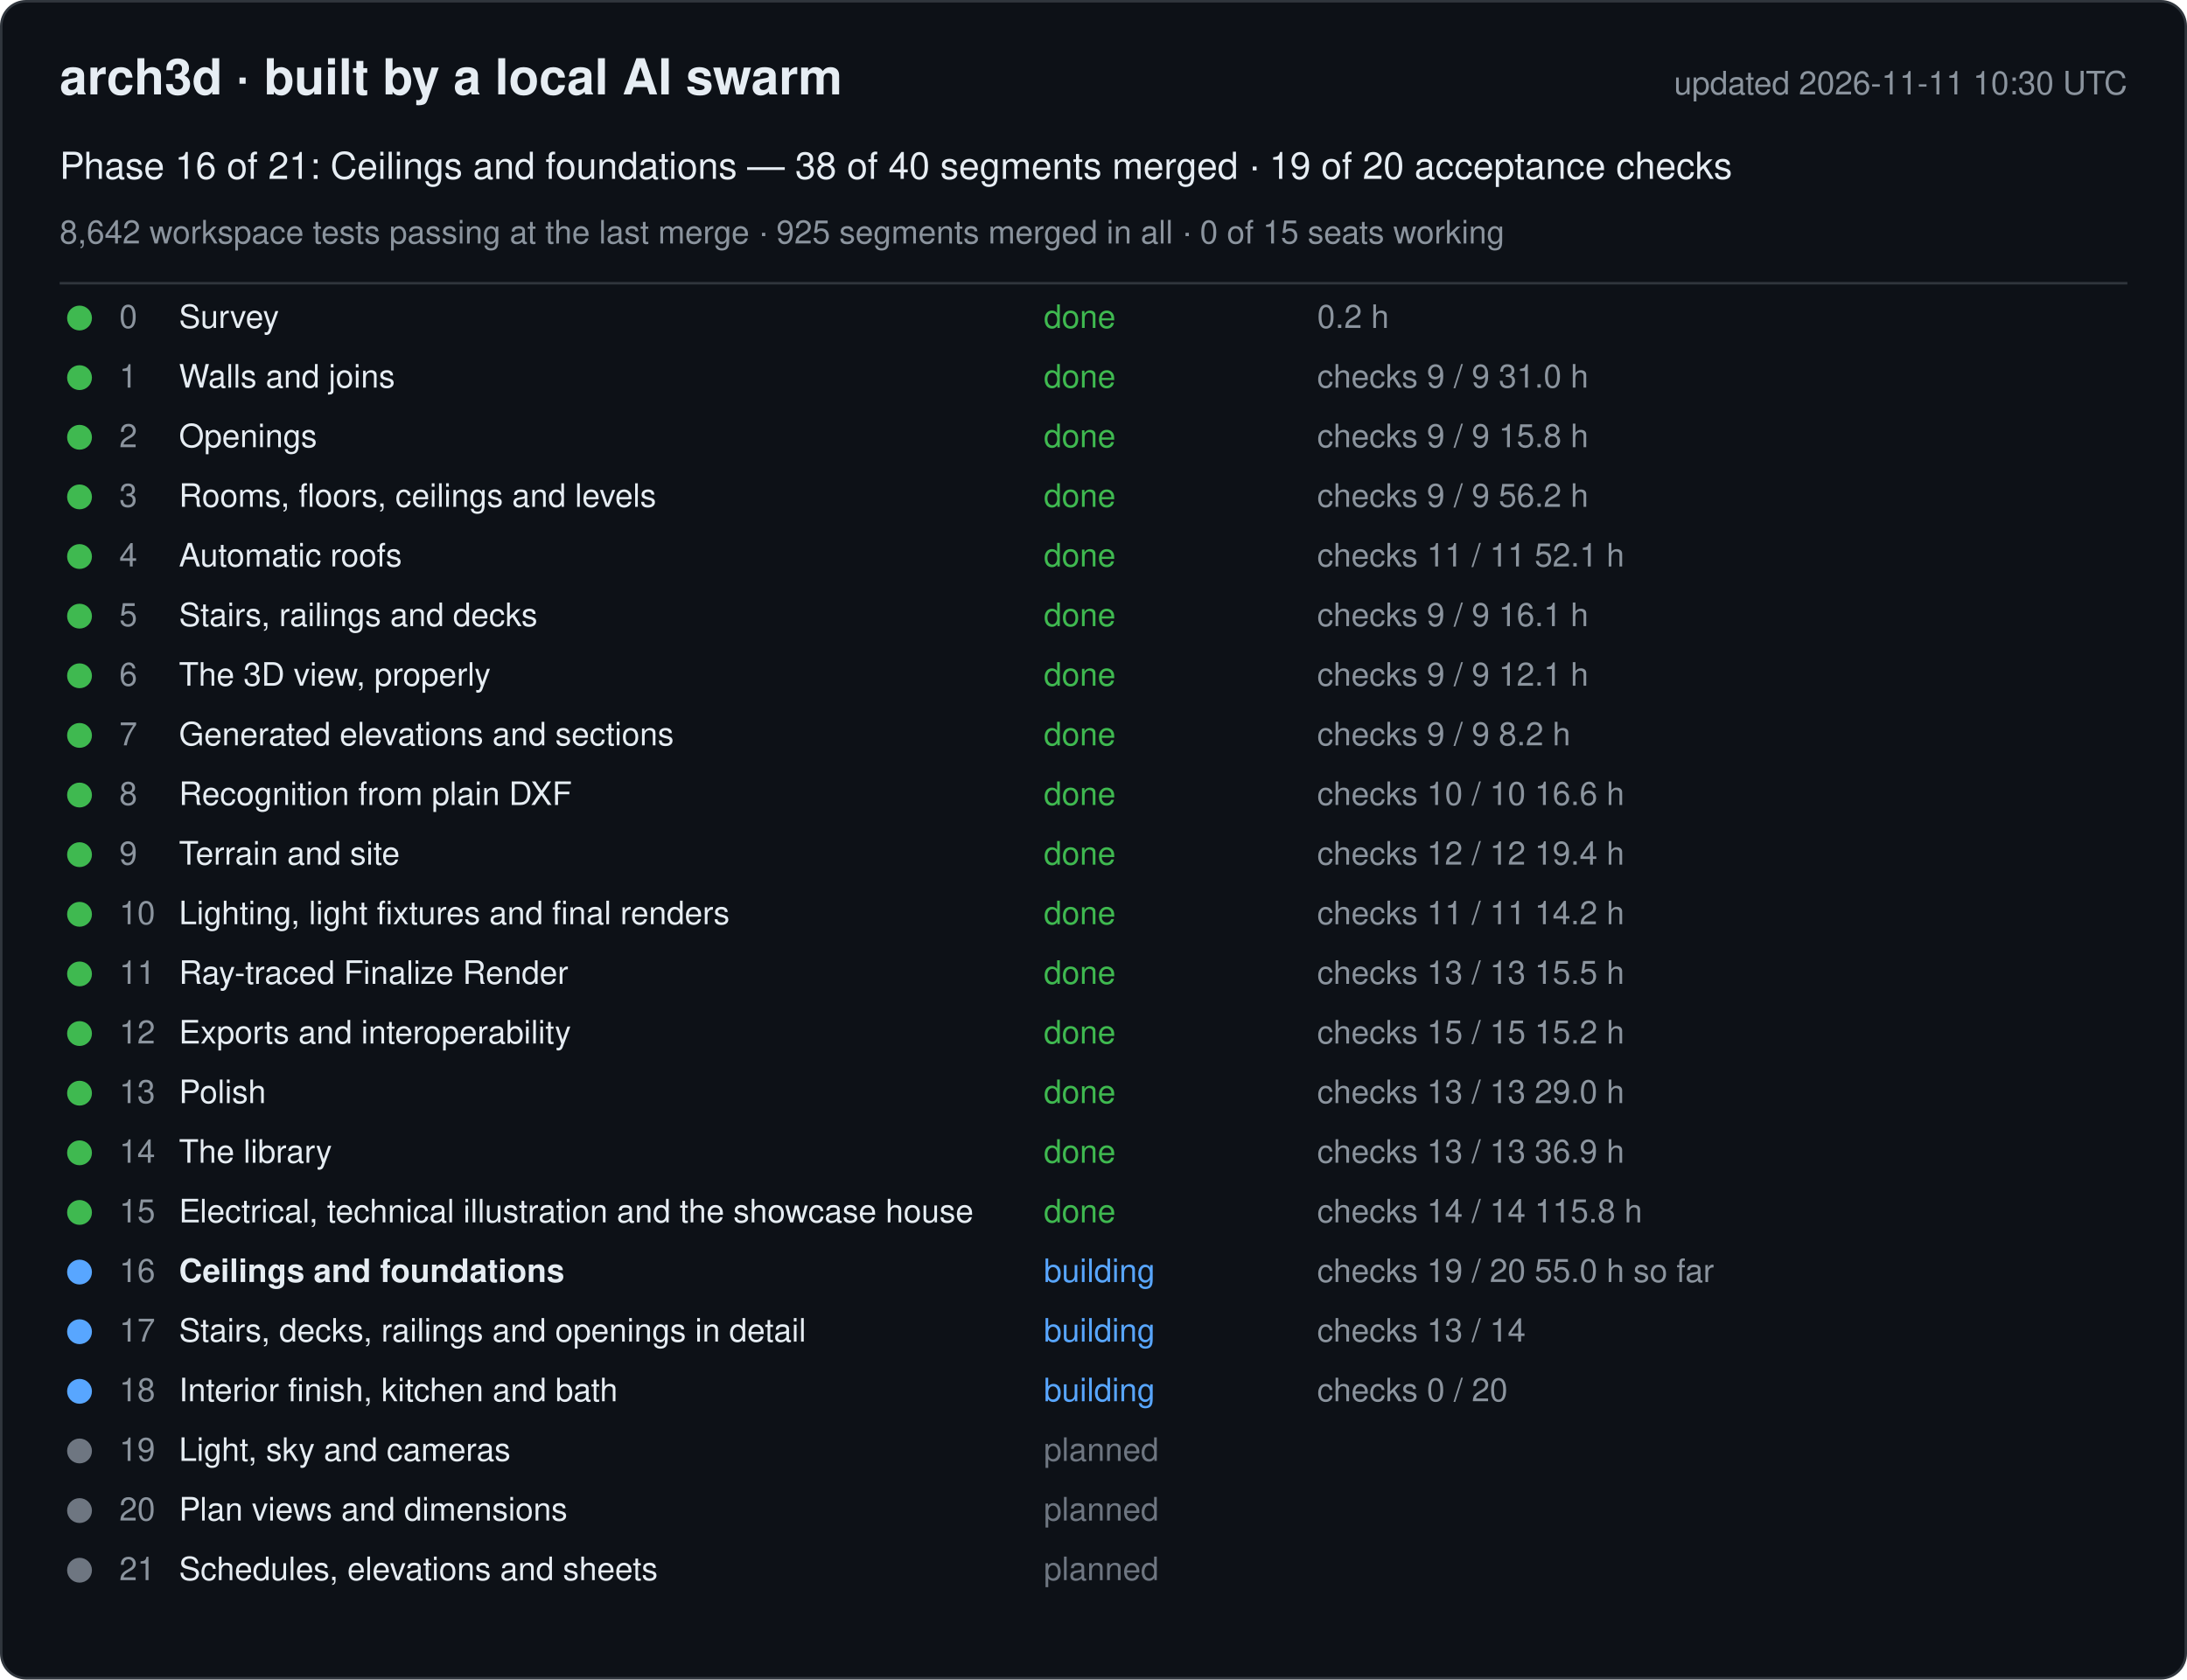
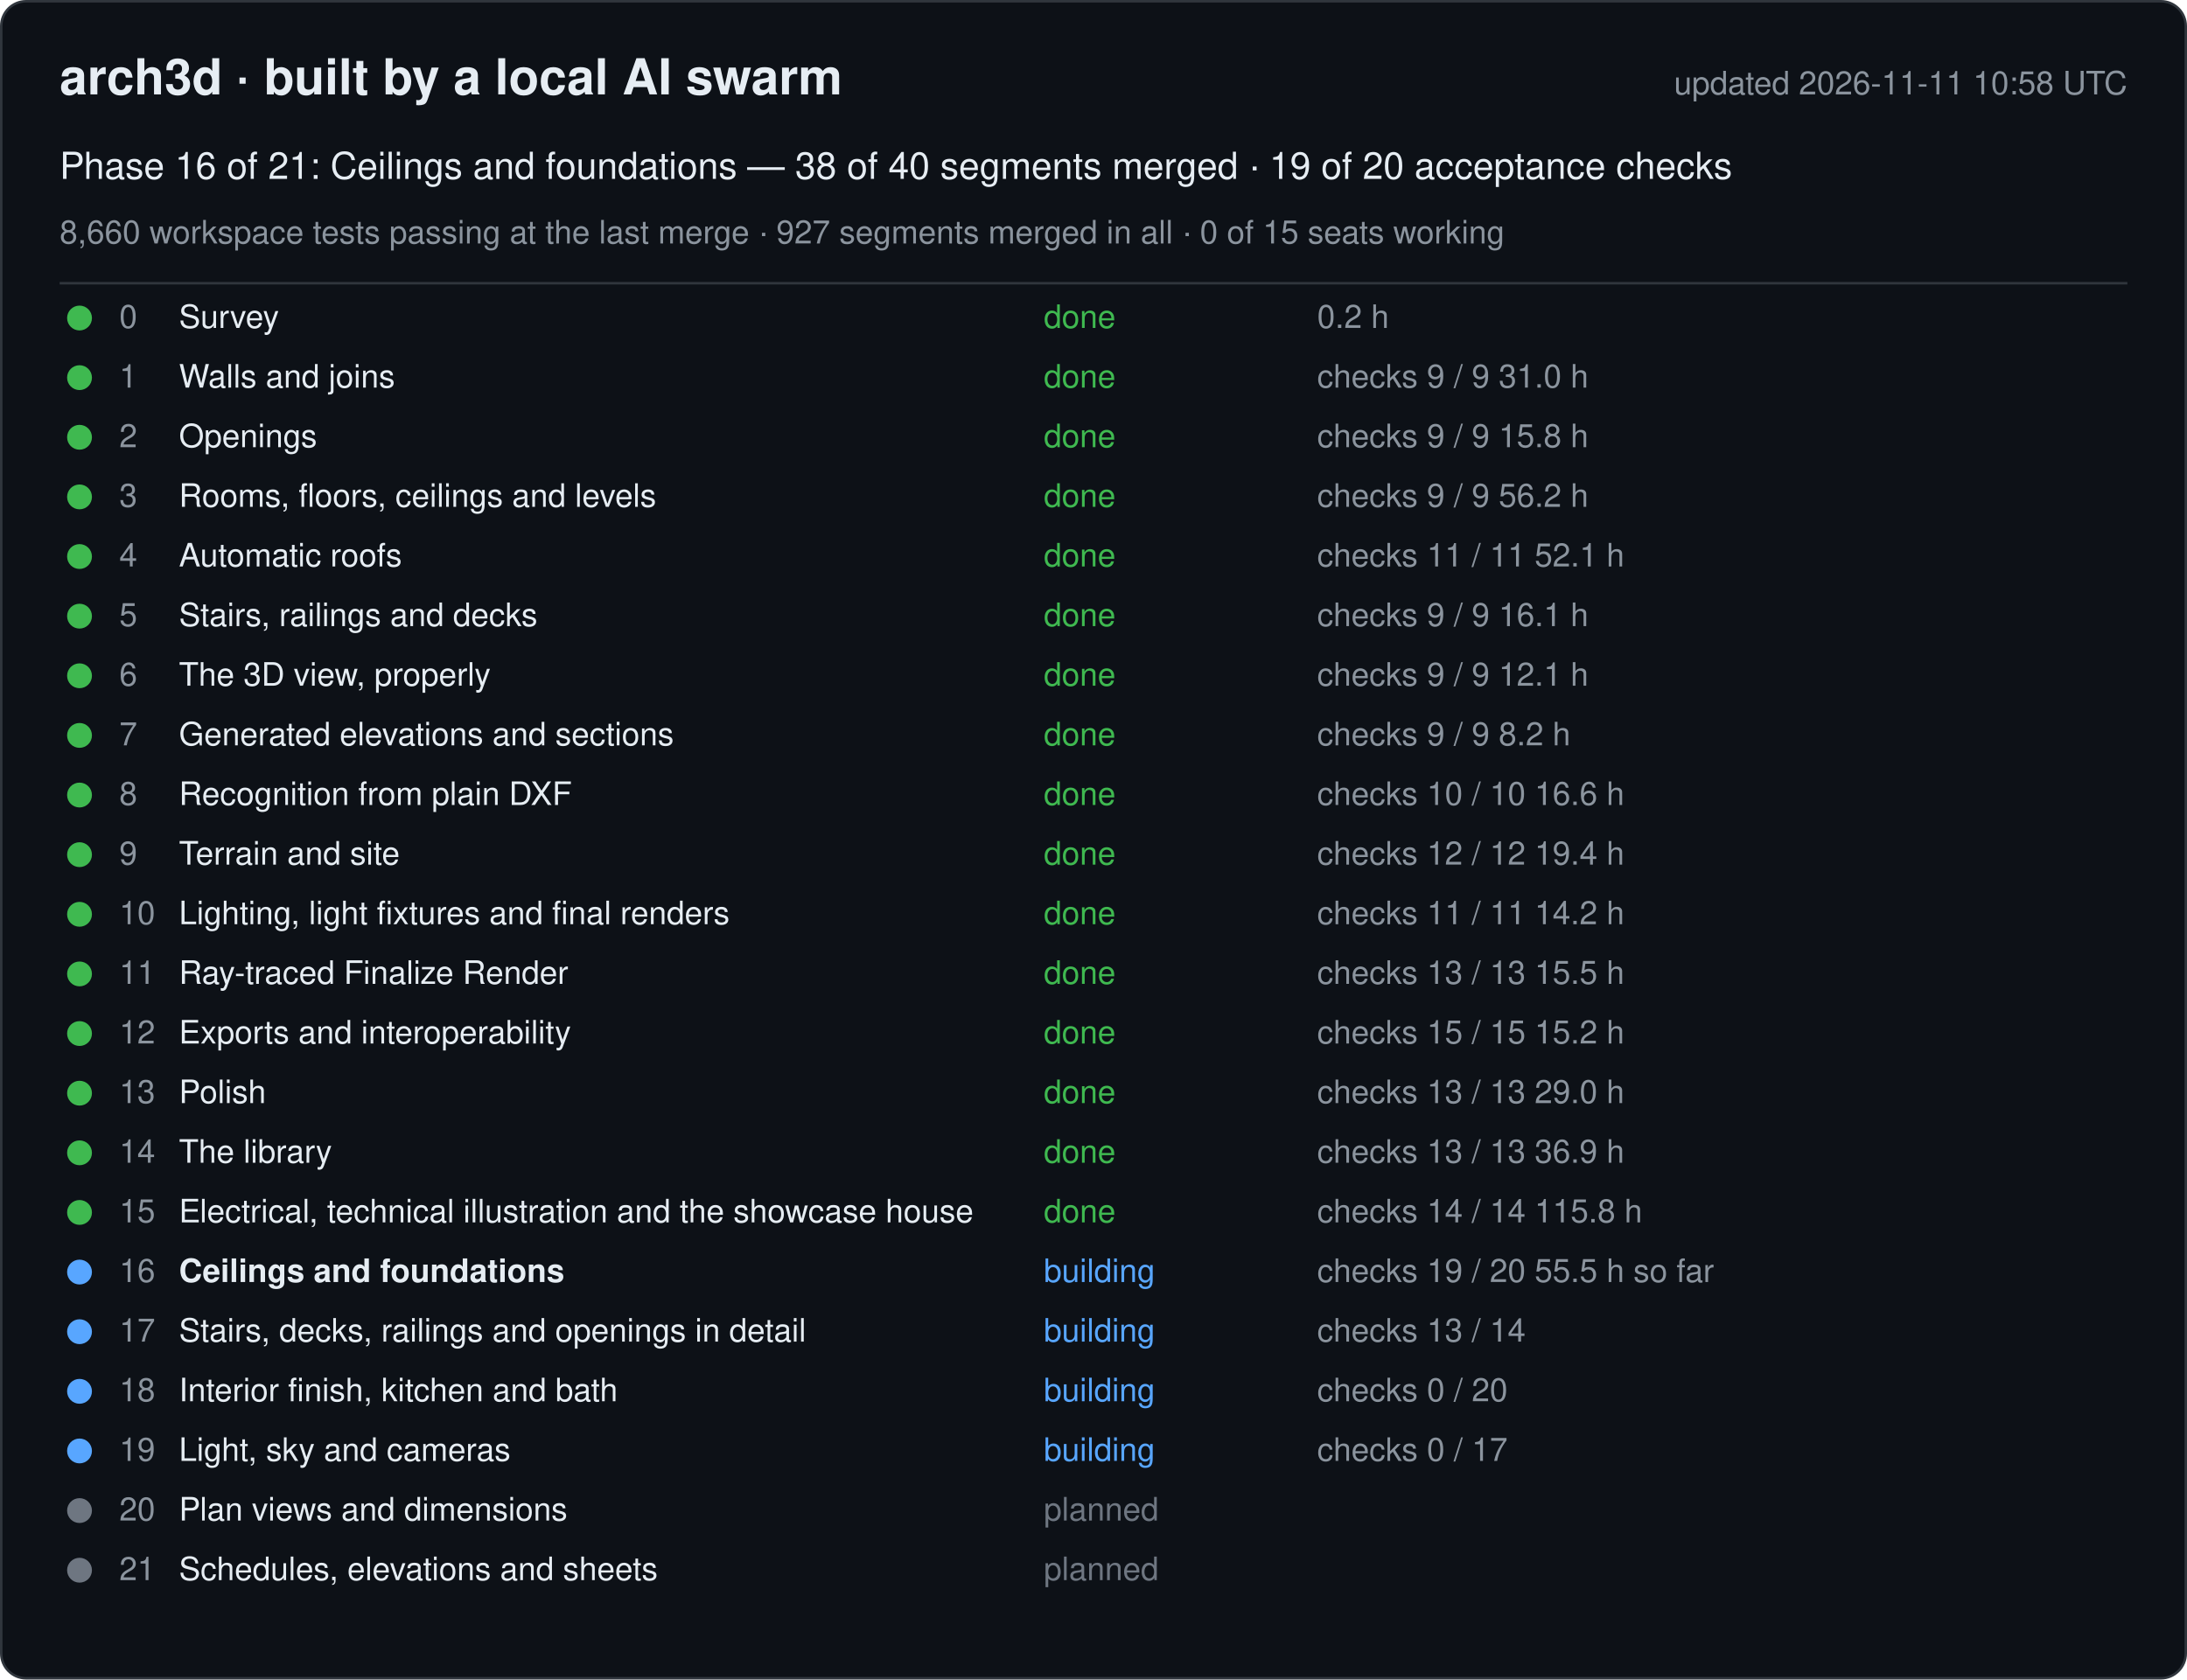
<svg xmlns="http://www.w3.org/2000/svg" width="880" height="676" viewBox="0 0 880 676" font-family="-apple-system, Segoe UI, Helvetica, Arial, sans-serif">
  <rect x="0.5" y="0.5" width="879" height="675" rx="10" fill="#0d1117" stroke="#30363d" />
  <text x="24" y="38" font-size="20" font-weight="600" fill="#e6edf3">arch3d · built by a local AI swarm</text>
-   <text x="856" y="38" font-size="13" fill="#8b949e" text-anchor="end">updated 2026-11-11 10:30 UTC</text>
+   <text x="856" y="38" font-size="13" fill="#8b949e" text-anchor="end">updated 2026-11-11 10:58 UTC</text>
  <text x="24" y="72" font-size="15" fill="#e6edf3">Phase 16 of 21: Ceilings and foundations — 38 of 40 segments merged · 19 of 20 acceptance checks</text>
-   <text x="24" y="98" font-size="13" fill="#8b949e">8,642 workspace tests passing at the last merge · 925 segments merged in all · 0 of 15 seats working</text>
+   <text x="24" y="98" font-size="13" fill="#8b949e">8,660 workspace tests passing at the last merge · 927 segments merged in all · 0 of 15 seats working</text>
  <line x1="24" y1="114" x2="856" y2="114" stroke="#30363d" />
  <g data-phase="0">
    <circle cx="32" cy="128" r="5" fill="#3fb950" />
    <text x="48" y="132" font-size="13" fill="#8b949e">0</text>
    <text x="72" y="132" font-size="13" fill="#e6edf3">Survey</text>
    <text x="420" y="132" font-size="13" fill="#3fb950">done</text>
    <text x="530" y="132" font-size="13" fill="#8b949e">0.2 h</text>
  </g>
  <g data-phase="1">
    <circle cx="32" cy="152" r="5" fill="#3fb950" />
    <text x="48" y="156" font-size="13" fill="#8b949e">1</text>
    <text x="72" y="156" font-size="13" fill="#e6edf3">Walls and joins</text>
    <text x="420" y="156" font-size="13" fill="#3fb950">done</text>
    <text x="530" y="156" font-size="13" fill="#8b949e">checks 9 / 9   31.0 h</text>
  </g>
  <g data-phase="2">
    <circle cx="32" cy="176" r="5" fill="#3fb950" />
    <text x="48" y="180" font-size="13" fill="#8b949e">2</text>
    <text x="72" y="180" font-size="13" fill="#e6edf3">Openings</text>
    <text x="420" y="180" font-size="13" fill="#3fb950">done</text>
    <text x="530" y="180" font-size="13" fill="#8b949e">checks 9 / 9   15.8 h</text>
  </g>
  <g data-phase="3">
    <circle cx="32" cy="200" r="5" fill="#3fb950" />
    <text x="48" y="204" font-size="13" fill="#8b949e">3</text>
    <text x="72" y="204" font-size="13" fill="#e6edf3">Rooms, floors, ceilings and levels</text>
    <text x="420" y="204" font-size="13" fill="#3fb950">done</text>
    <text x="530" y="204" font-size="13" fill="#8b949e">checks 9 / 9   56.2 h</text>
  </g>
  <g data-phase="4">
    <circle cx="32" cy="224" r="5" fill="#3fb950" />
    <text x="48" y="228" font-size="13" fill="#8b949e">4</text>
    <text x="72" y="228" font-size="13" fill="#e6edf3">Automatic roofs</text>
    <text x="420" y="228" font-size="13" fill="#3fb950">done</text>
    <text x="530" y="228" font-size="13" fill="#8b949e">checks 11 / 11   52.1 h</text>
  </g>
  <g data-phase="5">
    <circle cx="32" cy="248" r="5" fill="#3fb950" />
    <text x="48" y="252" font-size="13" fill="#8b949e">5</text>
    <text x="72" y="252" font-size="13" fill="#e6edf3">Stairs, railings and decks</text>
    <text x="420" y="252" font-size="13" fill="#3fb950">done</text>
    <text x="530" y="252" font-size="13" fill="#8b949e">checks 9 / 9   16.1 h</text>
  </g>
  <g data-phase="6">
    <circle cx="32" cy="272" r="5" fill="#3fb950" />
    <text x="48" y="276" font-size="13" fill="#8b949e">6</text>
    <text x="72" y="276" font-size="13" fill="#e6edf3">The 3D view, properly</text>
    <text x="420" y="276" font-size="13" fill="#3fb950">done</text>
    <text x="530" y="276" font-size="13" fill="#8b949e">checks 9 / 9   12.1 h</text>
  </g>
  <g data-phase="7">
    <circle cx="32" cy="296" r="5" fill="#3fb950" />
    <text x="48" y="300" font-size="13" fill="#8b949e">7</text>
    <text x="72" y="300" font-size="13" fill="#e6edf3">Generated elevations and sections</text>
    <text x="420" y="300" font-size="13" fill="#3fb950">done</text>
    <text x="530" y="300" font-size="13" fill="#8b949e">checks 9 / 9   8.2 h</text>
  </g>
  <g data-phase="8">
    <circle cx="32" cy="320" r="5" fill="#3fb950" />
    <text x="48" y="324" font-size="13" fill="#8b949e">8</text>
    <text x="72" y="324" font-size="13" fill="#e6edf3">Recognition from plain DXF</text>
    <text x="420" y="324" font-size="13" fill="#3fb950">done</text>
    <text x="530" y="324" font-size="13" fill="#8b949e">checks 10 / 10   16.6 h</text>
  </g>
  <g data-phase="9">
    <circle cx="32" cy="344" r="5" fill="#3fb950" />
    <text x="48" y="348" font-size="13" fill="#8b949e">9</text>
    <text x="72" y="348" font-size="13" fill="#e6edf3">Terrain and site</text>
    <text x="420" y="348" font-size="13" fill="#3fb950">done</text>
    <text x="530" y="348" font-size="13" fill="#8b949e">checks 12 / 12   19.4 h</text>
  </g>
  <g data-phase="10">
    <circle cx="32" cy="368" r="5" fill="#3fb950" />
    <text x="48" y="372" font-size="13" fill="#8b949e">10</text>
    <text x="72" y="372" font-size="13" fill="#e6edf3">Lighting, light fixtures and final renders</text>
    <text x="420" y="372" font-size="13" fill="#3fb950">done</text>
    <text x="530" y="372" font-size="13" fill="#8b949e">checks 11 / 11   14.2 h</text>
  </g>
  <g data-phase="11">
    <circle cx="32" cy="392" r="5" fill="#3fb950" />
    <text x="48" y="396" font-size="13" fill="#8b949e">11</text>
    <text x="72" y="396" font-size="13" fill="#e6edf3">Ray-traced Finalize Render</text>
    <text x="420" y="396" font-size="13" fill="#3fb950">done</text>
    <text x="530" y="396" font-size="13" fill="#8b949e">checks 13 / 13   15.5 h</text>
  </g>
  <g data-phase="12">
    <circle cx="32" cy="416" r="5" fill="#3fb950" />
    <text x="48" y="420" font-size="13" fill="#8b949e">12</text>
    <text x="72" y="420" font-size="13" fill="#e6edf3">Exports and interoperability</text>
    <text x="420" y="420" font-size="13" fill="#3fb950">done</text>
    <text x="530" y="420" font-size="13" fill="#8b949e">checks 15 / 15   15.2 h</text>
  </g>
  <g data-phase="13">
    <circle cx="32" cy="440" r="5" fill="#3fb950" />
    <text x="48" y="444" font-size="13" fill="#8b949e">13</text>
    <text x="72" y="444" font-size="13" fill="#e6edf3">Polish</text>
    <text x="420" y="444" font-size="13" fill="#3fb950">done</text>
    <text x="530" y="444" font-size="13" fill="#8b949e">checks 13 / 13   29.0 h</text>
  </g>
  <g data-phase="14">
    <circle cx="32" cy="464" r="5" fill="#3fb950" />
    <text x="48" y="468" font-size="13" fill="#8b949e">14</text>
    <text x="72" y="468" font-size="13" fill="#e6edf3">The library</text>
    <text x="420" y="468" font-size="13" fill="#3fb950">done</text>
    <text x="530" y="468" font-size="13" fill="#8b949e">checks 13 / 13   36.9 h</text>
  </g>
  <g data-phase="15">
    <circle cx="32" cy="488" r="5" fill="#3fb950" />
    <text x="48" y="492" font-size="13" fill="#8b949e">15</text>
    <text x="72" y="492" font-size="13" fill="#e6edf3">Electrical, technical illustration and the showcase house</text>
    <text x="420" y="492" font-size="13" fill="#3fb950">done</text>
    <text x="530" y="492" font-size="13" fill="#8b949e">checks 14 / 14   115.8 h</text>
  </g>
  <g data-phase="16">
    <circle cx="32" cy="512" r="5" fill="#58a6ff" />
    <text x="48" y="516" font-size="13" fill="#8b949e">16</text>
    <text x="72" y="516" font-size="13" fill="#e6edf3" font-weight="600">Ceilings and foundations</text>
    <text x="420" y="516" font-size="13" fill="#58a6ff">building</text>
-     <text x="530" y="516" font-size="13" fill="#8b949e">checks 19 / 20   55.0 h so far</text>
+     <text x="530" y="516" font-size="13" fill="#8b949e">checks 19 / 20   55.5 h so far</text>
  </g>
  <g data-phase="17">
    <circle cx="32" cy="536" r="5" fill="#58a6ff" />
    <text x="48" y="540" font-size="13" fill="#8b949e">17</text>
    <text x="72" y="540" font-size="13" fill="#e6edf3">Stairs, decks, railings and openings in detail</text>
    <text x="420" y="540" font-size="13" fill="#58a6ff">building</text>
    <text x="530" y="540" font-size="13" fill="#8b949e">checks 13 / 14</text>
  </g>
  <g data-phase="18">
    <circle cx="32" cy="560" r="5" fill="#58a6ff" />
    <text x="48" y="564" font-size="13" fill="#8b949e">18</text>
    <text x="72" y="564" font-size="13" fill="#e6edf3">Interior finish, kitchen and bath</text>
    <text x="420" y="564" font-size="13" fill="#58a6ff">building</text>
    <text x="530" y="564" font-size="13" fill="#8b949e">checks 0 / 20</text>
  </g>
  <g data-phase="19">
-     <circle cx="32" cy="584" r="5" fill="#6e7681" />
+     <circle cx="32" cy="584" r="5" fill="#58a6ff" />
    <text x="48" y="588" font-size="13" fill="#8b949e">19</text>
    <text x="72" y="588" font-size="13" fill="#e6edf3">Light, sky and cameras</text>
-     <text x="420" y="588" font-size="13" fill="#6e7681">planned</text>
-     <text x="530" y="588" font-size="13" fill="#8b949e" />
+     <text x="420" y="588" font-size="13" fill="#58a6ff">building</text>
+     <text x="530" y="588" font-size="13" fill="#8b949e">checks 0 / 17</text>
  </g>
  <g data-phase="20">
    <circle cx="32" cy="608" r="5" fill="#6e7681" />
    <text x="48" y="612" font-size="13" fill="#8b949e">20</text>
    <text x="72" y="612" font-size="13" fill="#e6edf3">Plan views and dimensions</text>
    <text x="420" y="612" font-size="13" fill="#6e7681">planned</text>
    <text x="530" y="612" font-size="13" fill="#8b949e" />
  </g>
  <g data-phase="21">
    <circle cx="32" cy="632" r="5" fill="#6e7681" />
    <text x="48" y="636" font-size="13" fill="#8b949e">21</text>
    <text x="72" y="636" font-size="13" fill="#e6edf3">Schedules, elevations and sheets</text>
    <text x="420" y="636" font-size="13" fill="#6e7681">planned</text>
    <text x="530" y="636" font-size="13" fill="#8b949e" />
  </g>
</svg>
